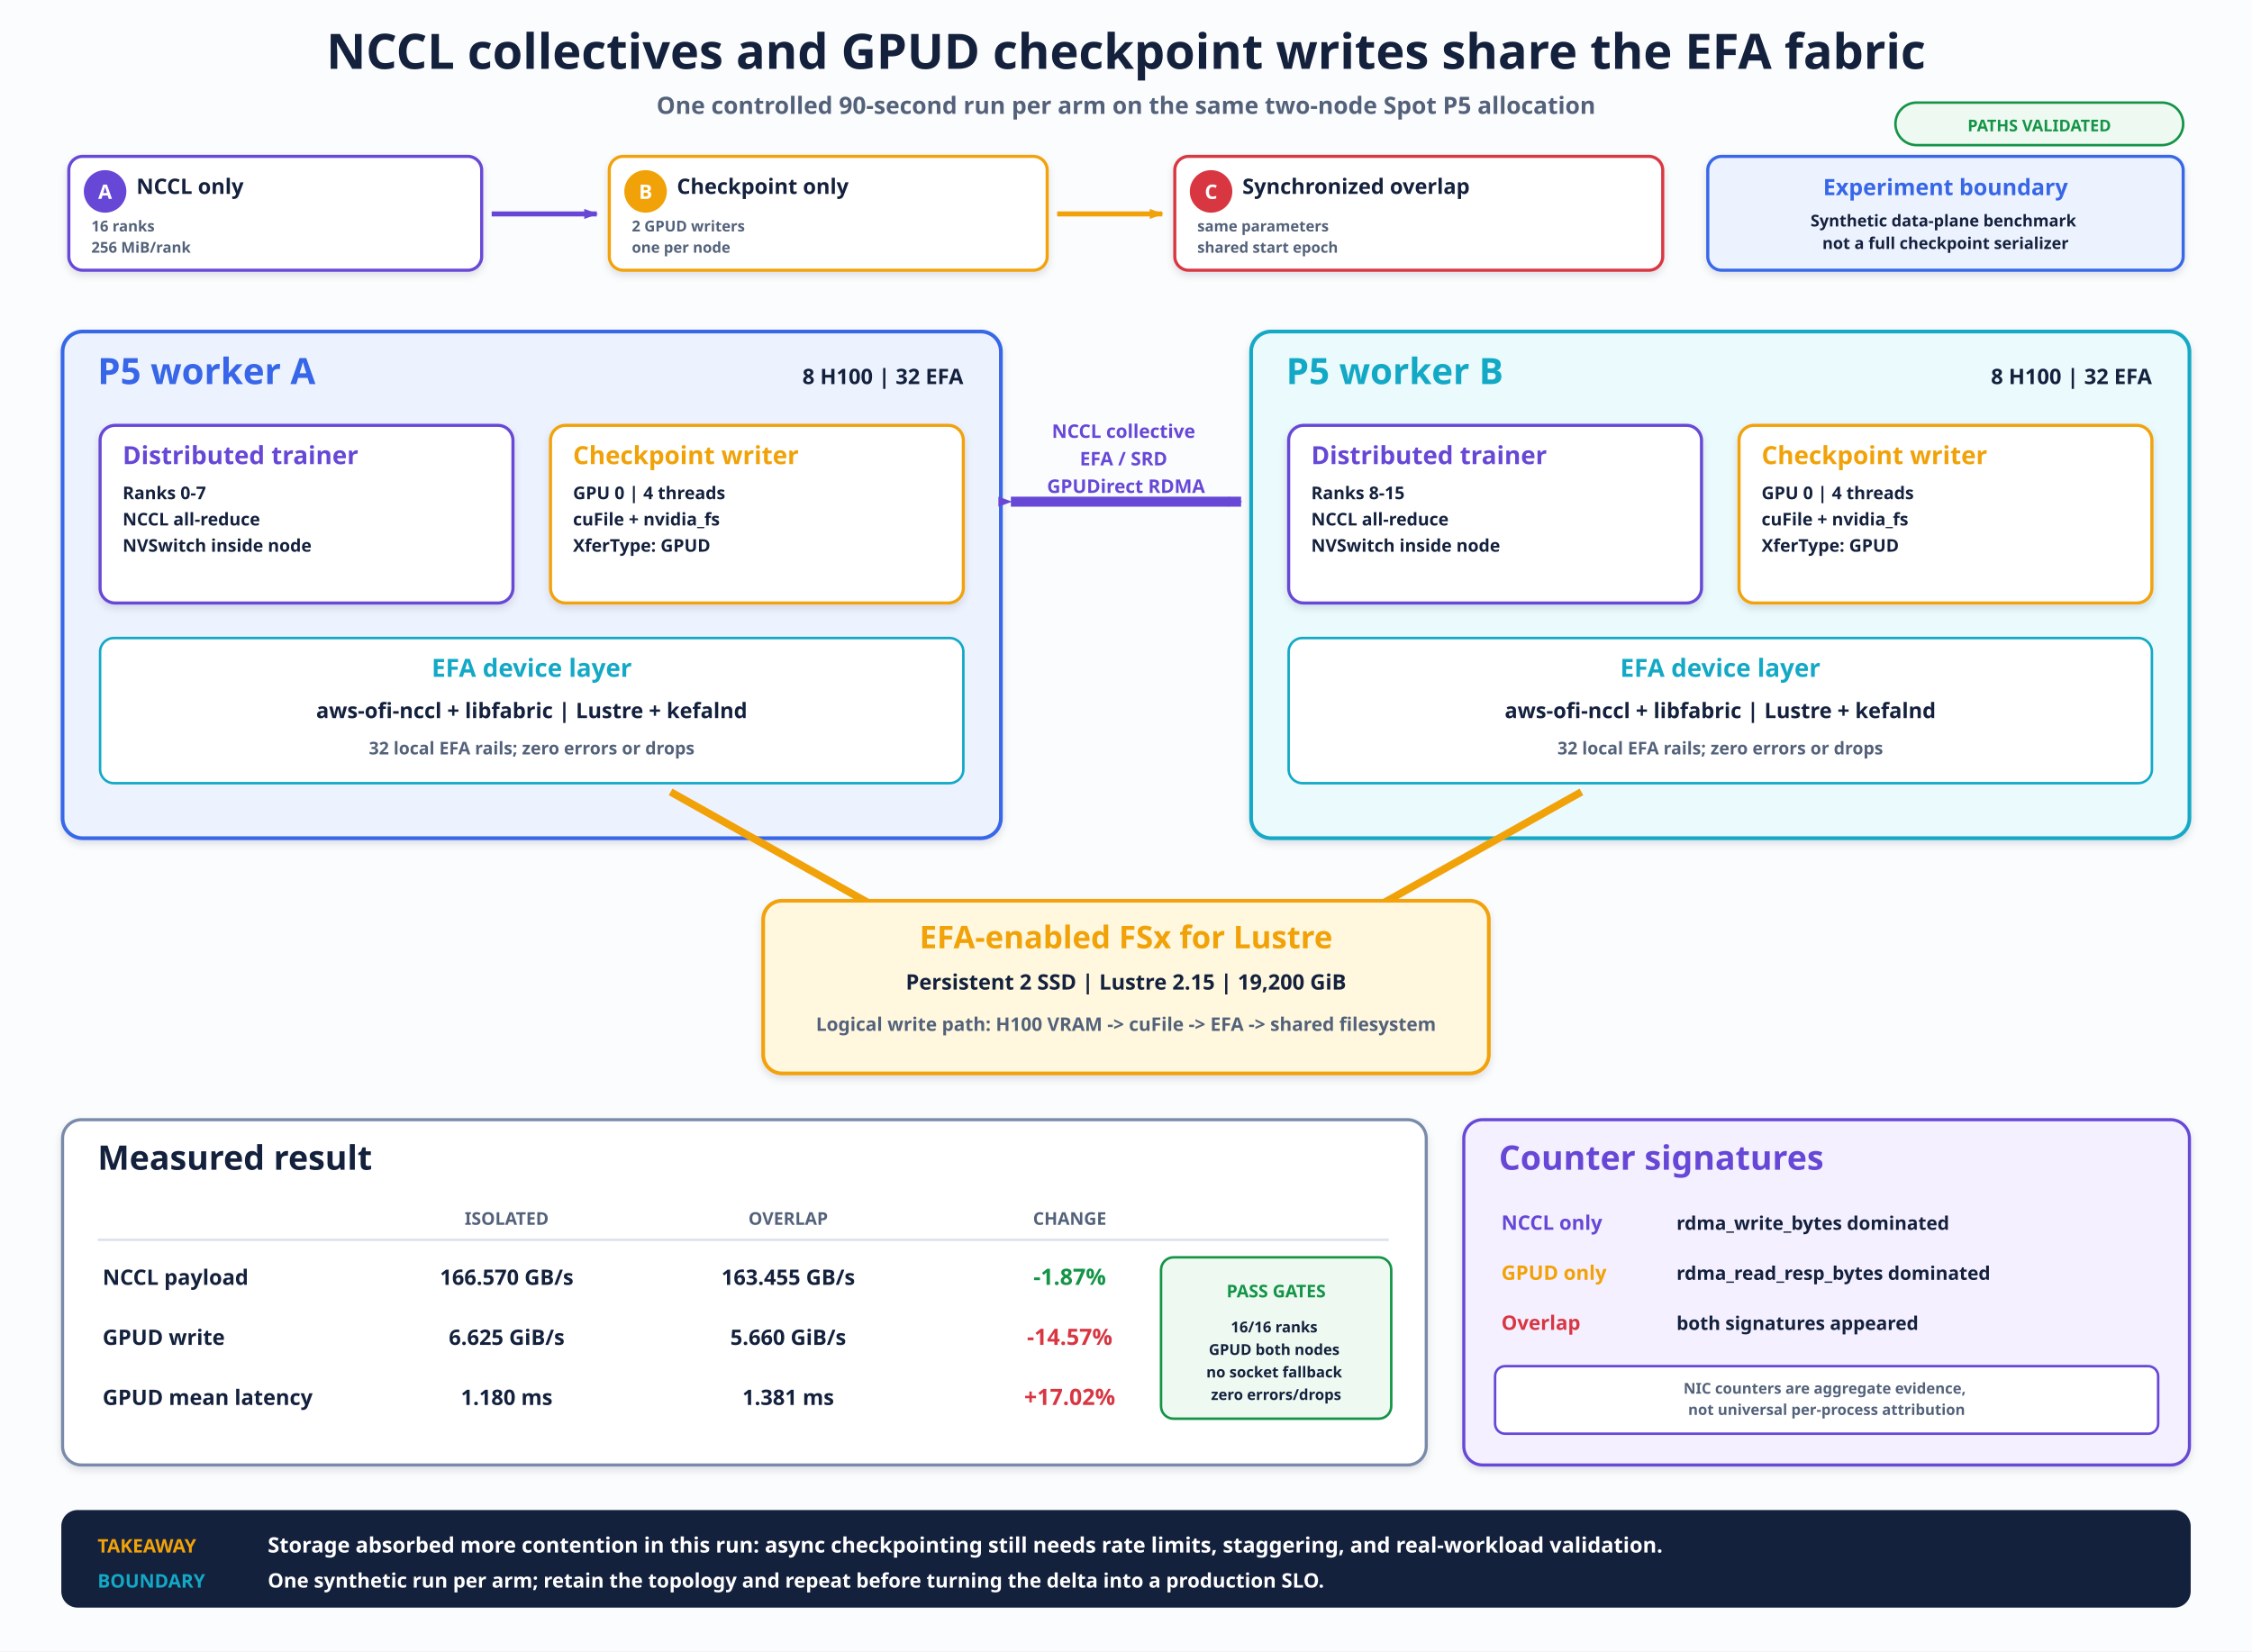
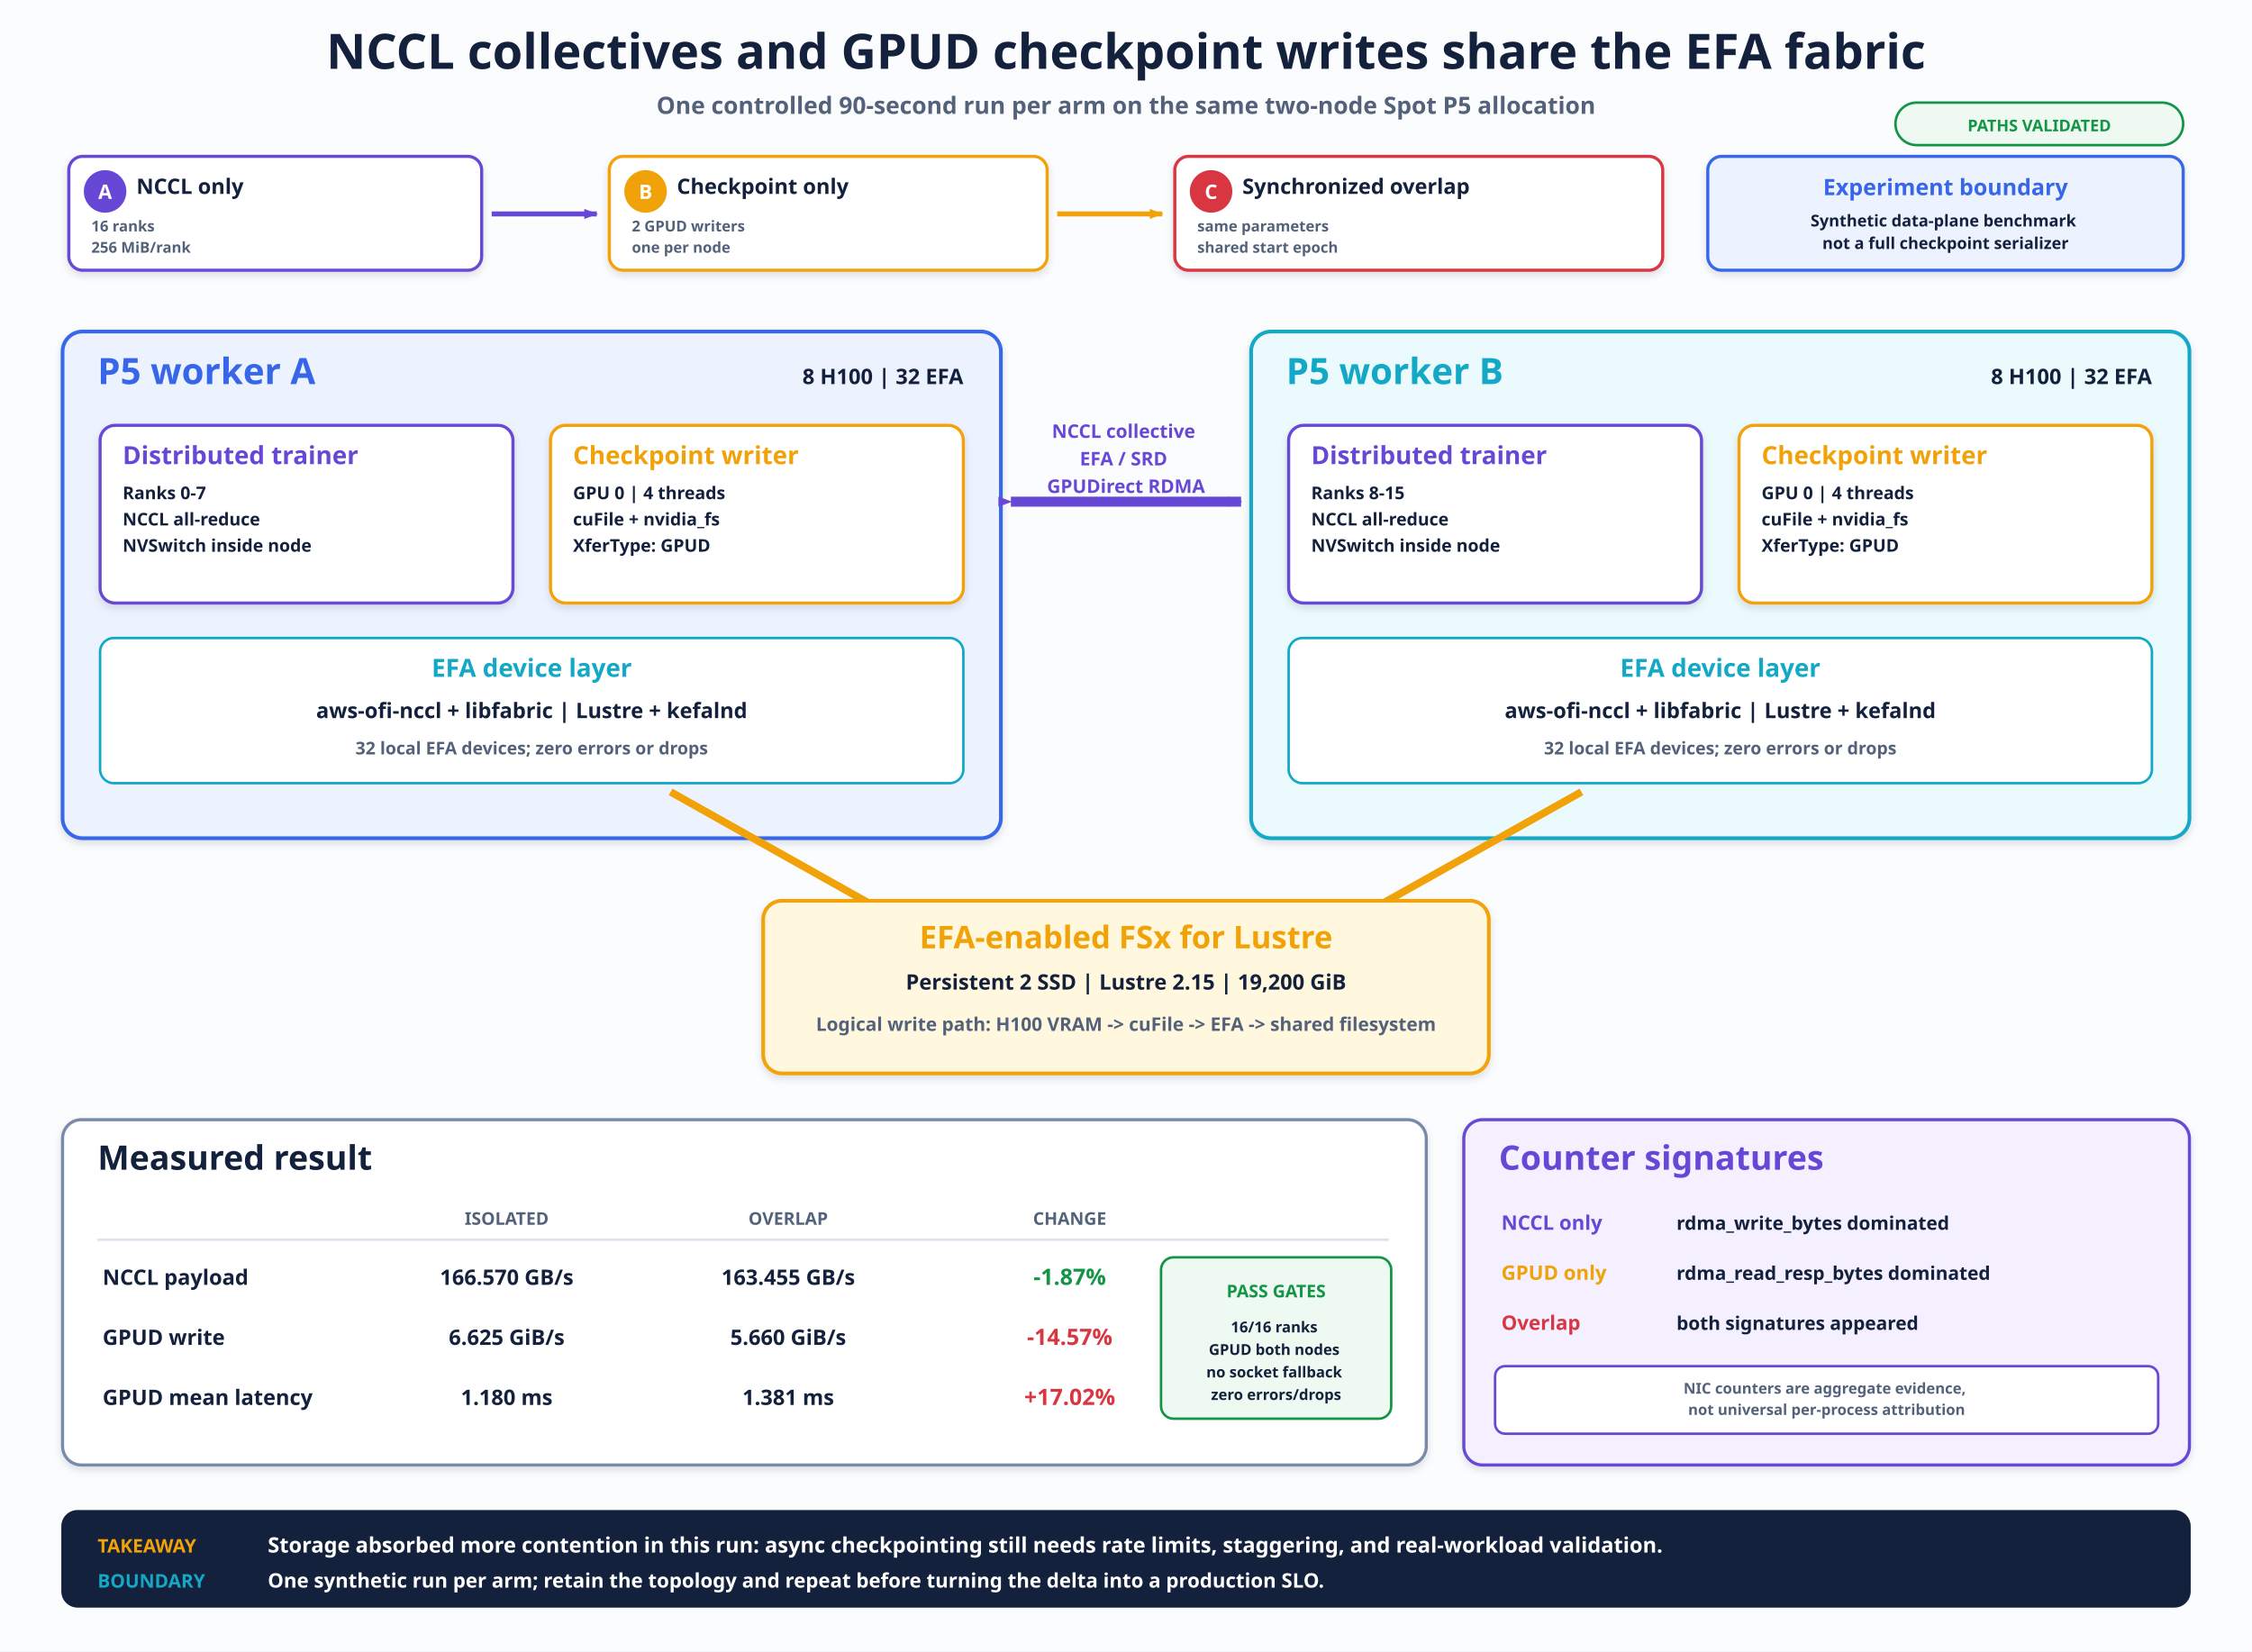
<svg xmlns="http://www.w3.org/2000/svg" width="1800" height="1320" viewBox="0 0 1800 1320">
  <defs>
    <filter id="softShadow" x="-20%" y="-20%" width="140%" height="140%">
      <feDropShadow dx="0" dy="3" stdDeviation="3" flood-color="#14213d" flood-opacity="0.12" />
    </filter>
    <marker id="arrowEnd" markerWidth="12" markerHeight="10" refX="10" refY="4" orient="auto" markerUnits="userSpaceOnUse">
      <path d="M0,0 L0,8 L11,4 z" fill="context-stroke" />
    </marker>
    <marker id="arrowStart" markerWidth="12" markerHeight="10" refX="1" refY="4" orient="auto-start-reverse" markerUnits="userSpaceOnUse">
      <path d="M11,0 L11,8 L0,4 z" fill="context-stroke" />
    </marker>
    <style>text { letter-spacing: 0; }</style>
  </defs>
  <rect width="1800" height="1320" fill="#fbfcfe" />
  <text x="900" y="55" text-anchor="middle" font-family="Chalkboard SE, Comic Sans MS, ui-rounded, sans-serif" font-size="39" font-weight="800" fill="#14213d">NCCL collectives and GPUD checkpoint writes share the EFA fabric</text>
  <text x="900" y="91" text-anchor="middle" font-family="Chalkboard SE, Comic Sans MS, ui-rounded, sans-serif" font-size="19" font-weight="700" fill="#53627a">One controlled 90-second run per arm on the same two-node Spot P5 allocation</text>
  <rect x="1515" y="82" width="230" height="34" rx="17" fill="#edf9f1" stroke="#149447" stroke-width="2" />
  <text x="1630" y="105" text-anchor="middle" font-family="Chalkboard SE, Comic Sans MS, ui-rounded, sans-serif" font-size="13" font-weight="800" fill="#149447">PATHS VALIDATED</text>
  <rect x="55" y="125" width="330" height="91" rx="11" fill="#ffffff" stroke="#6748d6" stroke-width="2.5" filter="url(#softShadow)" />
  <circle cx="84" cy="153" r="17" fill="#6748d6" />
  <text x="84" y="159" text-anchor="middle" font-family="Chalkboard SE, Comic Sans MS, ui-rounded, sans-serif" font-size="16" font-weight="800" fill="#ffffff">A</text>
  <text x="109" y="155" text-anchor="start" font-family="Chalkboard SE, Comic Sans MS, ui-rounded, sans-serif" font-size="17" font-weight="800" fill="#14213d">NCCL only</text>
  <text x="73" y="185" text-anchor="start" font-family="Chalkboard SE, Comic Sans MS, ui-rounded, sans-serif" font-size="12" font-weight="700" fill="#53627a">
    <tspan x="73" dy="0">16 ranks</tspan>
    <tspan x="73" dy="17">256 MiB/rank</tspan>
  </text>
  <line x1="393" y1="171" x2="477" y2="171" stroke="#6748d6" stroke-width="4" marker-end="url(#arrowEnd)" />
  <rect x="487" y="125" width="350" height="91" rx="11" fill="#ffffff" stroke="#f1a208" stroke-width="2.5" filter="url(#softShadow)" />
  <circle cx="516" cy="153" r="17" fill="#f1a208" />
  <text x="516" y="159" text-anchor="middle" font-family="Chalkboard SE, Comic Sans MS, ui-rounded, sans-serif" font-size="16" font-weight="800" fill="#ffffff">B</text>
  <text x="541" y="155" text-anchor="start" font-family="Chalkboard SE, Comic Sans MS, ui-rounded, sans-serif" font-size="17" font-weight="800" fill="#14213d">Checkpoint only</text>
  <text x="505" y="185" text-anchor="start" font-family="Chalkboard SE, Comic Sans MS, ui-rounded, sans-serif" font-size="12" font-weight="700" fill="#53627a">
    <tspan x="505" dy="0">2 GPUD writers</tspan>
    <tspan x="505" dy="17">one per node</tspan>
  </text>
  <line x1="845" y1="171" x2="929" y2="171" stroke="#f1a208" stroke-width="4" marker-end="url(#arrowEnd)" />
  <rect x="939" y="125" width="390" height="91" rx="11" fill="#ffffff" stroke="#d83742" stroke-width="2.5" filter="url(#softShadow)" />
  <circle cx="968" cy="153" r="17" fill="#d83742" />
  <text x="968" y="159" text-anchor="middle" font-family="Chalkboard SE, Comic Sans MS, ui-rounded, sans-serif" font-size="16" font-weight="800" fill="#ffffff">C</text>
  <text x="993" y="155" text-anchor="start" font-family="Chalkboard SE, Comic Sans MS, ui-rounded, sans-serif" font-size="17" font-weight="800" fill="#14213d">Synchronized overlap</text>
  <text x="957" y="185" text-anchor="start" font-family="Chalkboard SE, Comic Sans MS, ui-rounded, sans-serif" font-size="12" font-weight="700" fill="#53627a">
    <tspan x="957" dy="0">same parameters</tspan>
    <tspan x="957" dy="17">shared start epoch</tspan>
  </text>
  <rect x="1365" y="125" width="380" height="91" rx="11" fill="#edf2ff" stroke="#3767e8" stroke-width="2.5" filter="url(#softShadow)" />
  <text x="1555" y="156" text-anchor="middle" font-family="Chalkboard SE, Comic Sans MS, ui-rounded, sans-serif" font-size="18" font-weight="800" fill="#3767e8">Experiment boundary</text>
  <text x="1555" y="181" text-anchor="middle" font-family="Chalkboard SE, Comic Sans MS, ui-rounded, sans-serif" font-size="13" font-weight="700" fill="#14213d">
    <tspan x="1555" dy="0">Synthetic data-plane benchmark</tspan>
    <tspan x="1555" dy="18">not a full checkpoint serializer</tspan>
  </text>
  <rect x="50" y="265" width="750" height="405" rx="16" fill="#edf2ff" stroke="#3767e8" stroke-width="3" filter="url(#softShadow)" />
  <text x="78" y="307" text-anchor="start" font-family="Chalkboard SE, Comic Sans MS, ui-rounded, sans-serif" font-size="29" font-weight="800" fill="#3767e8">P5 worker A</text>
  <text x="770" y="307" text-anchor="end" font-family="Chalkboard SE, Comic Sans MS, ui-rounded, sans-serif" font-size="17" font-weight="800" fill="#14213d">8 H100 | 32 EFA</text>
  <rect x="80" y="340" width="330" height="142" rx="12" fill="#ffffff" stroke="#6748d6" stroke-width="2.5" filter="url(#softShadow)" />
  <text x="98" y="371" text-anchor="start" font-family="Chalkboard SE, Comic Sans MS, ui-rounded, sans-serif" font-size="20" font-weight="800" fill="#6748d6">Distributed trainer</text>
  <text x="98" y="399" text-anchor="start" font-family="Chalkboard SE, Comic Sans MS, ui-rounded, sans-serif" font-size="14" font-weight="650" fill="#14213d">
    <tspan x="98" dy="0">Ranks 0-7</tspan>
    <tspan x="98" dy="21">NCCL all-reduce</tspan>
    <tspan x="98" dy="21">NVSwitch inside node</tspan>
  </text>
  <rect x="440" y="340" width="330" height="142" rx="12" fill="#ffffff" stroke="#f1a208" stroke-width="2.5" filter="url(#softShadow)" />
  <text x="458" y="371" text-anchor="start" font-family="Chalkboard SE, Comic Sans MS, ui-rounded, sans-serif" font-size="20" font-weight="800" fill="#f1a208">Checkpoint writer</text>
  <text x="458" y="399" text-anchor="start" font-family="Chalkboard SE, Comic Sans MS, ui-rounded, sans-serif" font-size="14" font-weight="650" fill="#14213d">
    <tspan x="458" dy="0">GPU 0 | 4 threads</tspan>
    <tspan x="458" dy="21">cuFile + nvidia_fs</tspan>
    <tspan x="458" dy="21">XferType: GPUD</tspan>
  </text>
  <rect x="80" y="510" width="690" height="116" rx="11" fill="#ffffff" stroke="#13a9c6" stroke-width="2" />
  <text x="425" y="541" text-anchor="middle" font-family="Chalkboard SE, Comic Sans MS, ui-rounded, sans-serif" font-size="20" font-weight="800" fill="#13a9c6">EFA device layer</text>
  <text x="425" y="574" text-anchor="middle" font-family="Chalkboard SE, Comic Sans MS, ui-rounded, sans-serif" font-size="17" font-weight="800" fill="#14213d">aws-ofi-nccl + libfabric | Lustre + kefalnd</text>
-   <text x="425" y="603" text-anchor="middle" font-family="Chalkboard SE, Comic Sans MS, ui-rounded, sans-serif" font-size="14" font-weight="700" fill="#53627a">32 local EFA rails; zero errors or drops</text>
+   <text x="425" y="603" text-anchor="middle" font-family="Chalkboard SE, Comic Sans MS, ui-rounded, sans-serif" font-size="14" font-weight="700" fill="#53627a">32 local EFA devices; zero errors or drops</text>
  <rect x="1000" y="265" width="750" height="405" rx="16" fill="#eafafd" stroke="#13a9c6" stroke-width="3" filter="url(#softShadow)" />
  <text x="1028" y="307" text-anchor="start" font-family="Chalkboard SE, Comic Sans MS, ui-rounded, sans-serif" font-size="29" font-weight="800" fill="#13a9c6">P5 worker B</text>
  <text x="1720" y="307" text-anchor="end" font-family="Chalkboard SE, Comic Sans MS, ui-rounded, sans-serif" font-size="17" font-weight="800" fill="#14213d">8 H100 | 32 EFA</text>
  <rect x="1030" y="340" width="330" height="142" rx="12" fill="#ffffff" stroke="#6748d6" stroke-width="2.5" filter="url(#softShadow)" />
  <text x="1048" y="371" text-anchor="start" font-family="Chalkboard SE, Comic Sans MS, ui-rounded, sans-serif" font-size="20" font-weight="800" fill="#6748d6">Distributed trainer</text>
  <text x="1048" y="399" text-anchor="start" font-family="Chalkboard SE, Comic Sans MS, ui-rounded, sans-serif" font-size="14" font-weight="650" fill="#14213d">
    <tspan x="1048" dy="0">Ranks 8-15</tspan>
    <tspan x="1048" dy="21">NCCL all-reduce</tspan>
    <tspan x="1048" dy="21">NVSwitch inside node</tspan>
  </text>
  <rect x="1390" y="340" width="330" height="142" rx="12" fill="#ffffff" stroke="#f1a208" stroke-width="2.5" filter="url(#softShadow)" />
  <text x="1408" y="371" text-anchor="start" font-family="Chalkboard SE, Comic Sans MS, ui-rounded, sans-serif" font-size="20" font-weight="800" fill="#f1a208">Checkpoint writer</text>
  <text x="1408" y="399" text-anchor="start" font-family="Chalkboard SE, Comic Sans MS, ui-rounded, sans-serif" font-size="14" font-weight="650" fill="#14213d">
    <tspan x="1408" dy="0">GPU 0 | 4 threads</tspan>
    <tspan x="1408" dy="21">cuFile + nvidia_fs</tspan>
    <tspan x="1408" dy="21">XferType: GPUD</tspan>
  </text>
  <rect x="1030" y="510" width="690" height="116" rx="11" fill="#ffffff" stroke="#13a9c6" stroke-width="2" />
  <text x="1375" y="541" text-anchor="middle" font-family="Chalkboard SE, Comic Sans MS, ui-rounded, sans-serif" font-size="20" font-weight="800" fill="#13a9c6">EFA device layer</text>
  <text x="1375" y="574" text-anchor="middle" font-family="Chalkboard SE, Comic Sans MS, ui-rounded, sans-serif" font-size="17" font-weight="800" fill="#14213d">aws-ofi-nccl + libfabric | Lustre + kefalnd</text>
-   <text x="1375" y="603" text-anchor="middle" font-family="Chalkboard SE, Comic Sans MS, ui-rounded, sans-serif" font-size="14" font-weight="700" fill="#53627a">32 local EFA rails; zero errors or drops</text>
+   <text x="1375" y="603" text-anchor="middle" font-family="Chalkboard SE, Comic Sans MS, ui-rounded, sans-serif" font-size="14" font-weight="700" fill="#53627a">32 local EFA devices; zero errors or drops</text>
  <line x1="808" y1="401" x2="992" y2="401" stroke="#6748d6" stroke-width="8" marker-start="url(#arrowStart)" marker-end="url(#arrowEnd)" />
  <text x="900" y="350" text-anchor="middle" font-family="Chalkboard SE, Comic Sans MS, ui-rounded, sans-serif" font-size="15" font-weight="800" fill="#6748d6">
    <tspan x="900" dy="0">NCCL collective</tspan>
    <tspan x="900" dy="22">EFA / SRD</tspan>
    <tspan x="900" dy="22">GPUDirect RDMA</tspan>
  </text>
  <line x1="536" y1="633" x2="741" y2="748" stroke="#f1a208" stroke-width="6" marker-end="url(#arrowEnd)" />
  <line x1="1264" y1="633" x2="1059" y2="748" stroke="#f1a208" stroke-width="6" marker-end="url(#arrowEnd)" />
  <rect x="610" y="720" width="580" height="138" rx="15" fill="#fff8df" stroke="#f1a208" stroke-width="3" filter="url(#softShadow)" />
  <text x="900" y="758" text-anchor="middle" font-family="Chalkboard SE, Comic Sans MS, ui-rounded, sans-serif" font-size="25" font-weight="800" fill="#f1a208">EFA-enabled FSx for Lustre</text>
  <text x="900" y="791" text-anchor="middle" font-family="Chalkboard SE, Comic Sans MS, ui-rounded, sans-serif" font-size="17" font-weight="800" fill="#14213d">Persistent 2 SSD | Lustre 2.15 | 19,200 GiB</text>
  <text x="900" y="824" text-anchor="middle" font-family="Chalkboard SE, Comic Sans MS, ui-rounded, sans-serif" font-size="15" font-weight="700" fill="#53627a">Logical write path: H100 VRAM -&gt; cuFile -&gt; EFA -&gt; shared filesystem</text>
  <rect x="50" y="895" width="1090" height="276" rx="15" fill="#ffffff" stroke="#7a8baa" stroke-width="2.5" filter="url(#softShadow)" />
  <text x="78" y="935" text-anchor="start" font-family="Chalkboard SE, Comic Sans MS, ui-rounded, sans-serif" font-size="27" font-weight="800" fill="#14213d">Measured result</text>
  <text x="405" y="979" text-anchor="middle" font-family="Chalkboard SE, Comic Sans MS, ui-rounded, sans-serif" font-size="14" font-weight="800" fill="#53627a">ISOLATED</text>
  <text x="630" y="979" text-anchor="middle" font-family="Chalkboard SE, Comic Sans MS, ui-rounded, sans-serif" font-size="14" font-weight="800" fill="#53627a">OVERLAP</text>
  <text x="855" y="979" text-anchor="middle" font-family="Chalkboard SE, Comic Sans MS, ui-rounded, sans-serif" font-size="14" font-weight="800" fill="#53627a">CHANGE</text>
  <line x1="78" y1="991" x2="1110" y2="991" stroke="#dce3ef" stroke-width="2" />
  <text x="82" y="1027" text-anchor="start" font-family="Chalkboard SE, Comic Sans MS, ui-rounded, sans-serif" font-size="17" font-weight="800" fill="#14213d">NCCL payload</text>
  <text x="405" y="1027" text-anchor="middle" font-family="Chalkboard SE, Comic Sans MS, ui-rounded, sans-serif" font-size="17" font-weight="800" fill="#14213d">166.570 GB/s</text>
  <text x="630" y="1027" text-anchor="middle" font-family="Chalkboard SE, Comic Sans MS, ui-rounded, sans-serif" font-size="17" font-weight="800" fill="#14213d">163.455 GB/s</text>
  <text x="855" y="1027" text-anchor="middle" font-family="Chalkboard SE, Comic Sans MS, ui-rounded, sans-serif" font-size="18" font-weight="800" fill="#149447">-1.87%</text>
  <text x="82" y="1075" text-anchor="start" font-family="Chalkboard SE, Comic Sans MS, ui-rounded, sans-serif" font-size="17" font-weight="800" fill="#14213d">GPUD write</text>
  <text x="405" y="1075" text-anchor="middle" font-family="Chalkboard SE, Comic Sans MS, ui-rounded, sans-serif" font-size="17" font-weight="800" fill="#14213d">6.625 GiB/s</text>
  <text x="630" y="1075" text-anchor="middle" font-family="Chalkboard SE, Comic Sans MS, ui-rounded, sans-serif" font-size="17" font-weight="800" fill="#14213d">5.660 GiB/s</text>
  <text x="855" y="1075" text-anchor="middle" font-family="Chalkboard SE, Comic Sans MS, ui-rounded, sans-serif" font-size="18" font-weight="800" fill="#d83742">-14.57%</text>
  <text x="82" y="1123" text-anchor="start" font-family="Chalkboard SE, Comic Sans MS, ui-rounded, sans-serif" font-size="17" font-weight="800" fill="#14213d">GPUD mean latency</text>
  <text x="405" y="1123" text-anchor="middle" font-family="Chalkboard SE, Comic Sans MS, ui-rounded, sans-serif" font-size="17" font-weight="800" fill="#14213d">1.180 ms</text>
  <text x="630" y="1123" text-anchor="middle" font-family="Chalkboard SE, Comic Sans MS, ui-rounded, sans-serif" font-size="17" font-weight="800" fill="#14213d">1.381 ms</text>
  <text x="855" y="1123" text-anchor="middle" font-family="Chalkboard SE, Comic Sans MS, ui-rounded, sans-serif" font-size="18" font-weight="800" fill="#d83742">+17.02%</text>
  <rect x="928" y="1005" width="184" height="129" rx="10" fill="#edf9f1" stroke="#149447" stroke-width="2" />
  <text x="1020" y="1037" text-anchor="middle" font-family="Chalkboard SE, Comic Sans MS, ui-rounded, sans-serif" font-size="14" font-weight="800" fill="#149447">PASS GATES</text>
  <text x="1020" y="1065" text-anchor="middle" font-family="Chalkboard SE, Comic Sans MS, ui-rounded, sans-serif" font-size="12" font-weight="750" fill="#14213d">
    <tspan x="1020" dy="0">16/16 ranks</tspan>
    <tspan x="1020" dy="18">GPUD both nodes</tspan>
    <tspan x="1020" dy="18">no socket fallback</tspan>
    <tspan x="1020" dy="18">zero errors/drops</tspan>
  </text>
  <rect x="1170" y="895" width="580" height="276" rx="15" fill="#f4f0ff" stroke="#6748d6" stroke-width="2.5" filter="url(#softShadow)" />
  <text x="1198" y="935" text-anchor="start" font-family="Chalkboard SE, Comic Sans MS, ui-rounded, sans-serif" font-size="27" font-weight="800" fill="#6748d6">Counter signatures</text>
  <text x="1200" y="983" text-anchor="start" font-family="Chalkboard SE, Comic Sans MS, ui-rounded, sans-serif" font-size="16" font-weight="800" fill="#6748d6">NCCL only</text>
  <text x="1340" y="983" text-anchor="start" font-family="Chalkboard SE, Comic Sans MS, ui-rounded, sans-serif" font-size="15" font-weight="700" fill="#14213d">rdma_write_bytes dominated</text>
  <text x="1200" y="1023" text-anchor="start" font-family="Chalkboard SE, Comic Sans MS, ui-rounded, sans-serif" font-size="16" font-weight="800" fill="#f1a208">GPUD only</text>
  <text x="1340" y="1023" text-anchor="start" font-family="Chalkboard SE, Comic Sans MS, ui-rounded, sans-serif" font-size="15" font-weight="700" fill="#14213d">rdma_read_resp_bytes dominated</text>
  <text x="1200" y="1063" text-anchor="start" font-family="Chalkboard SE, Comic Sans MS, ui-rounded, sans-serif" font-size="16" font-weight="800" fill="#d83742">Overlap</text>
  <text x="1340" y="1063" text-anchor="start" font-family="Chalkboard SE, Comic Sans MS, ui-rounded, sans-serif" font-size="15" font-weight="700" fill="#14213d">both signatures appeared</text>
  <rect x="1195" y="1092" width="530" height="54" rx="8" fill="#ffffff" stroke="#6748d6" stroke-width="2" />
  <text x="1460" y="1114" text-anchor="middle" font-family="Chalkboard SE, Comic Sans MS, ui-rounded, sans-serif" font-size="12" font-weight="750" fill="#53627a">
    <tspan x="1460" dy="0">NIC counters are aggregate evidence,</tspan>
    <tspan x="1460" dy="17">not universal per-process attribution</tspan>
  </text>
  <rect x="50" y="1208" width="1700" height="76" rx="12" fill="#14213d" stroke="#14213d" stroke-width="2" />
  <text x="78" y="1241" text-anchor="start" font-family="Chalkboard SE, Comic Sans MS, ui-rounded, sans-serif" font-size="15" font-weight="800" fill="#f1a208">TAKEAWAY</text>
  <text x="214" y="1241" text-anchor="start" font-family="Chalkboard SE, Comic Sans MS, ui-rounded, sans-serif" font-size="17" font-weight="700" fill="#ffffff">Storage absorbed more contention in this run: async checkpointing still needs rate limits, staggering, and real-workload validation.</text>
  <text x="78" y="1269" text-anchor="start" font-family="Chalkboard SE, Comic Sans MS, ui-rounded, sans-serif" font-size="15" font-weight="800" fill="#13a9c6">BOUNDARY</text>
  <text x="214" y="1269" text-anchor="start" font-family="Chalkboard SE, Comic Sans MS, ui-rounded, sans-serif" font-size="16" font-weight="700" fill="#ffffff">One synthetic run per arm; retain the topology and repeat before turning the delta into a production SLO.</text>
</svg>
